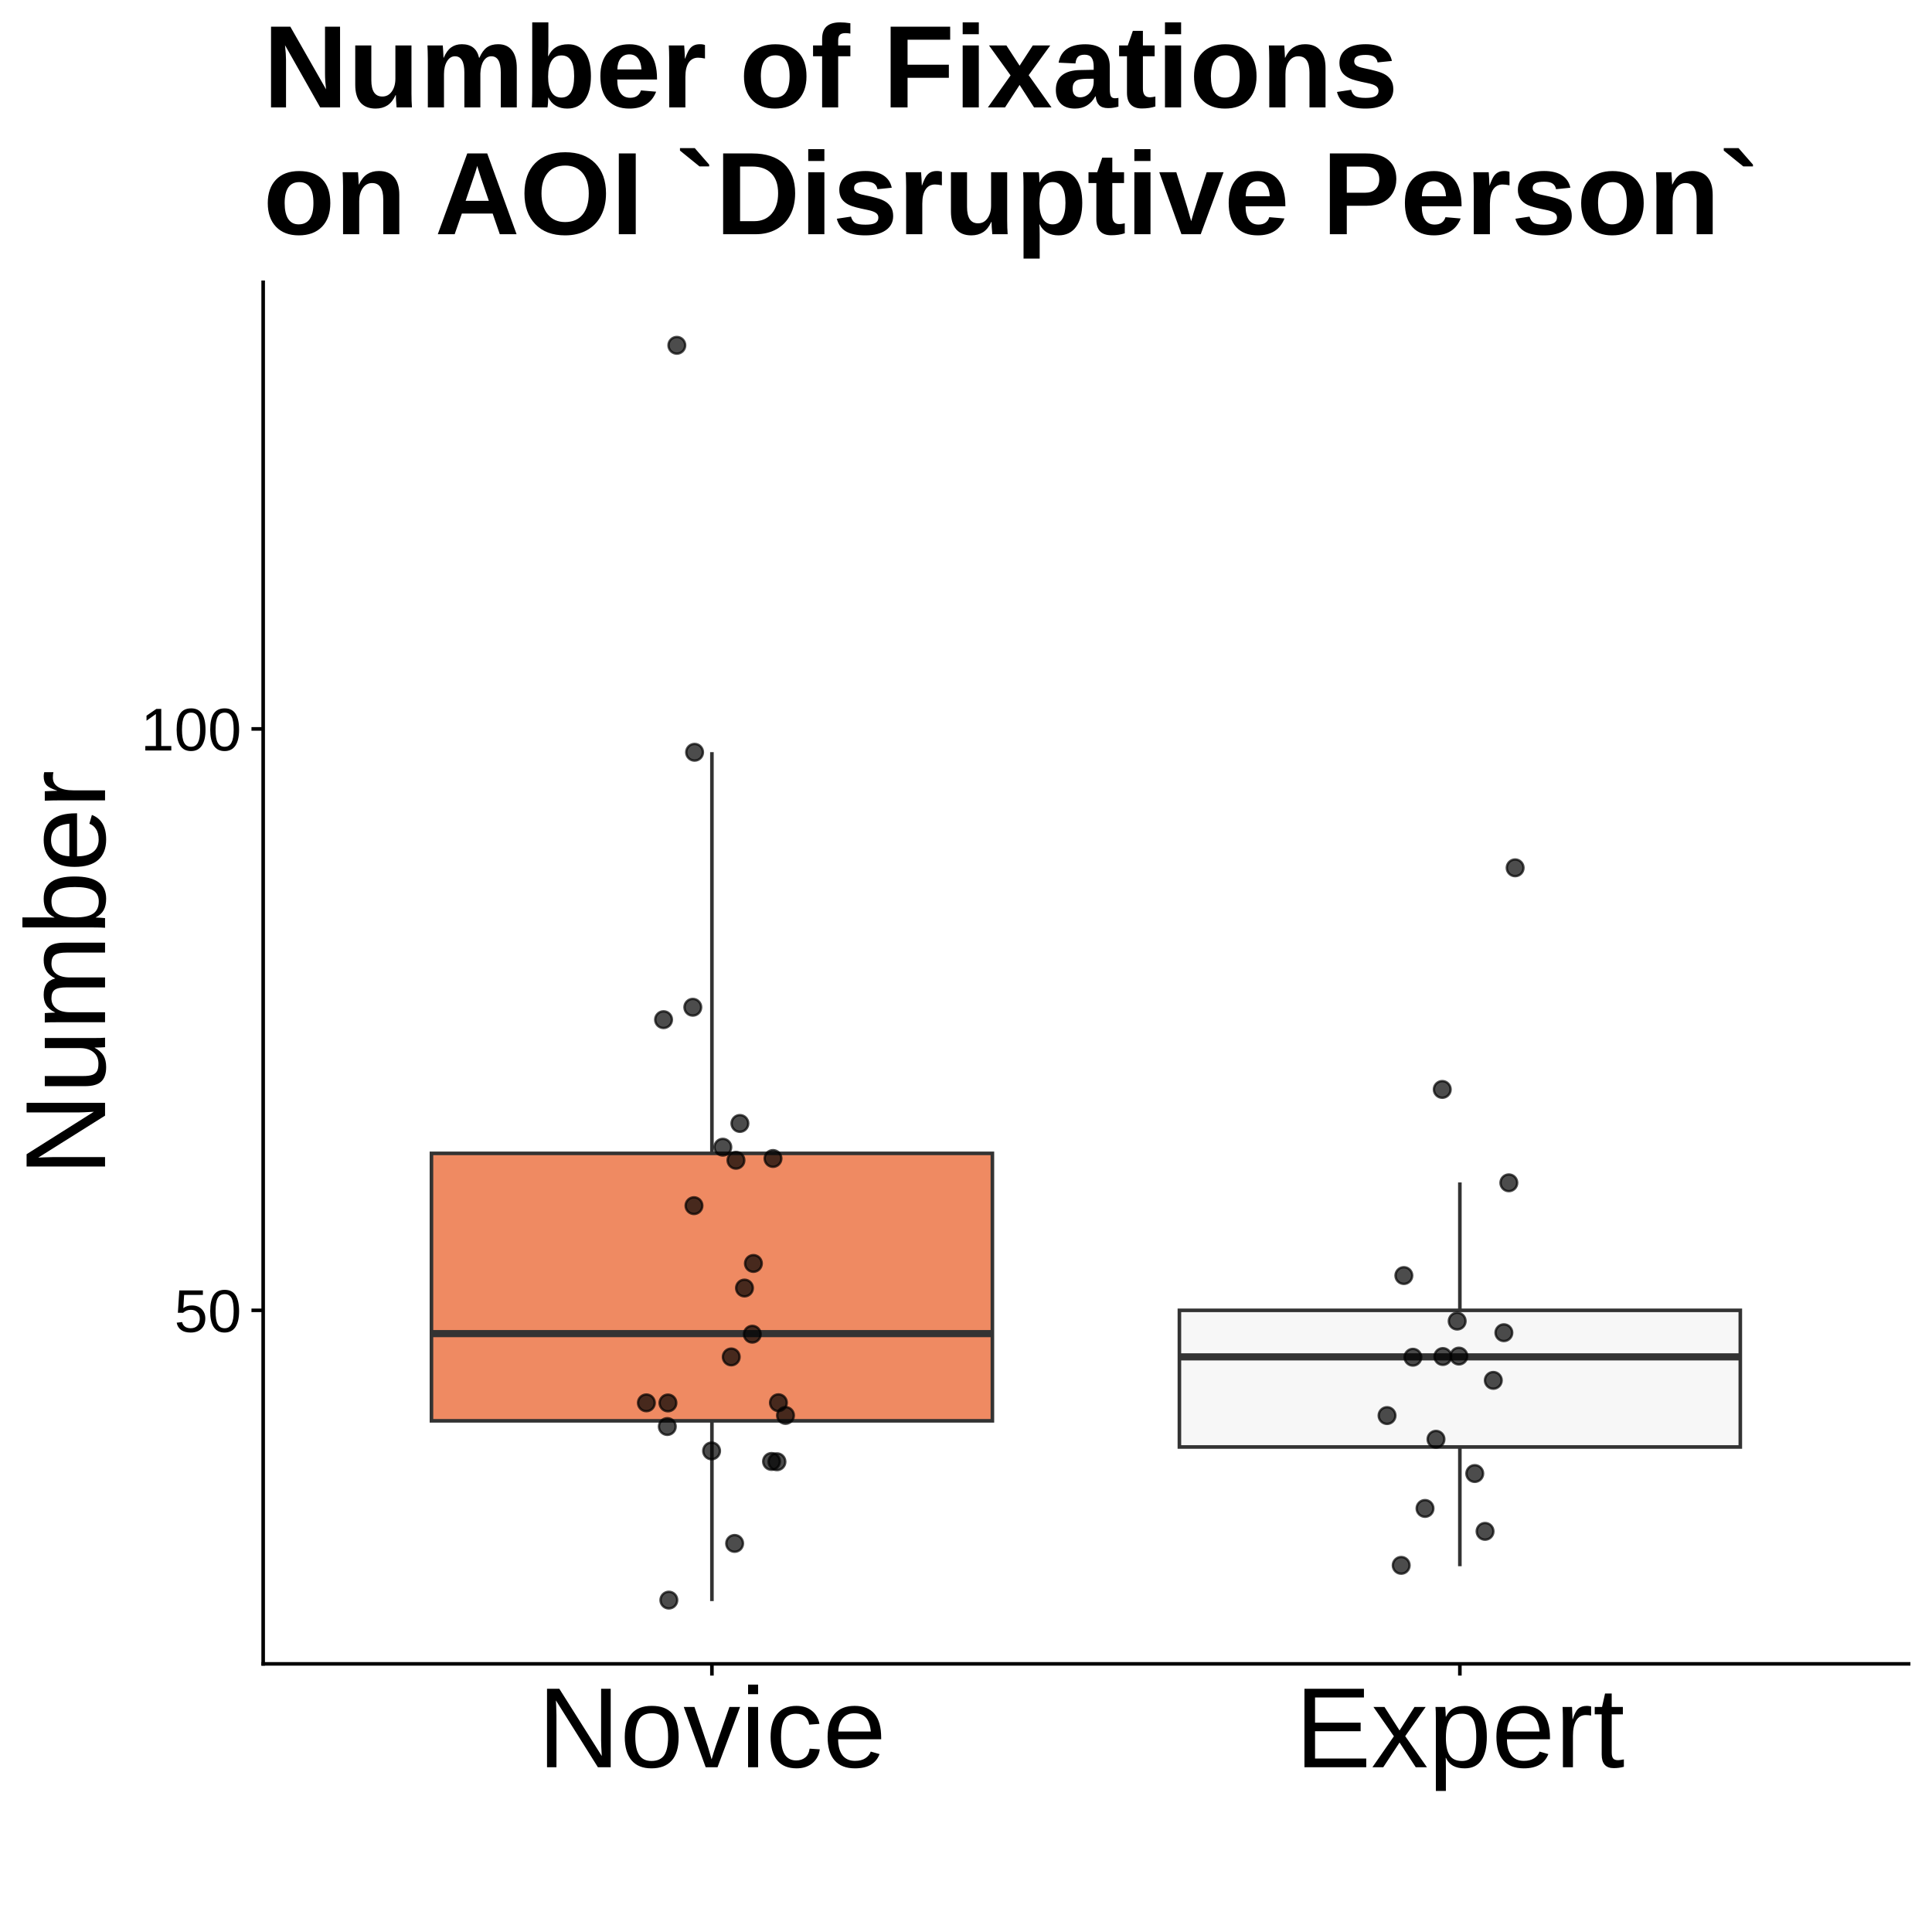
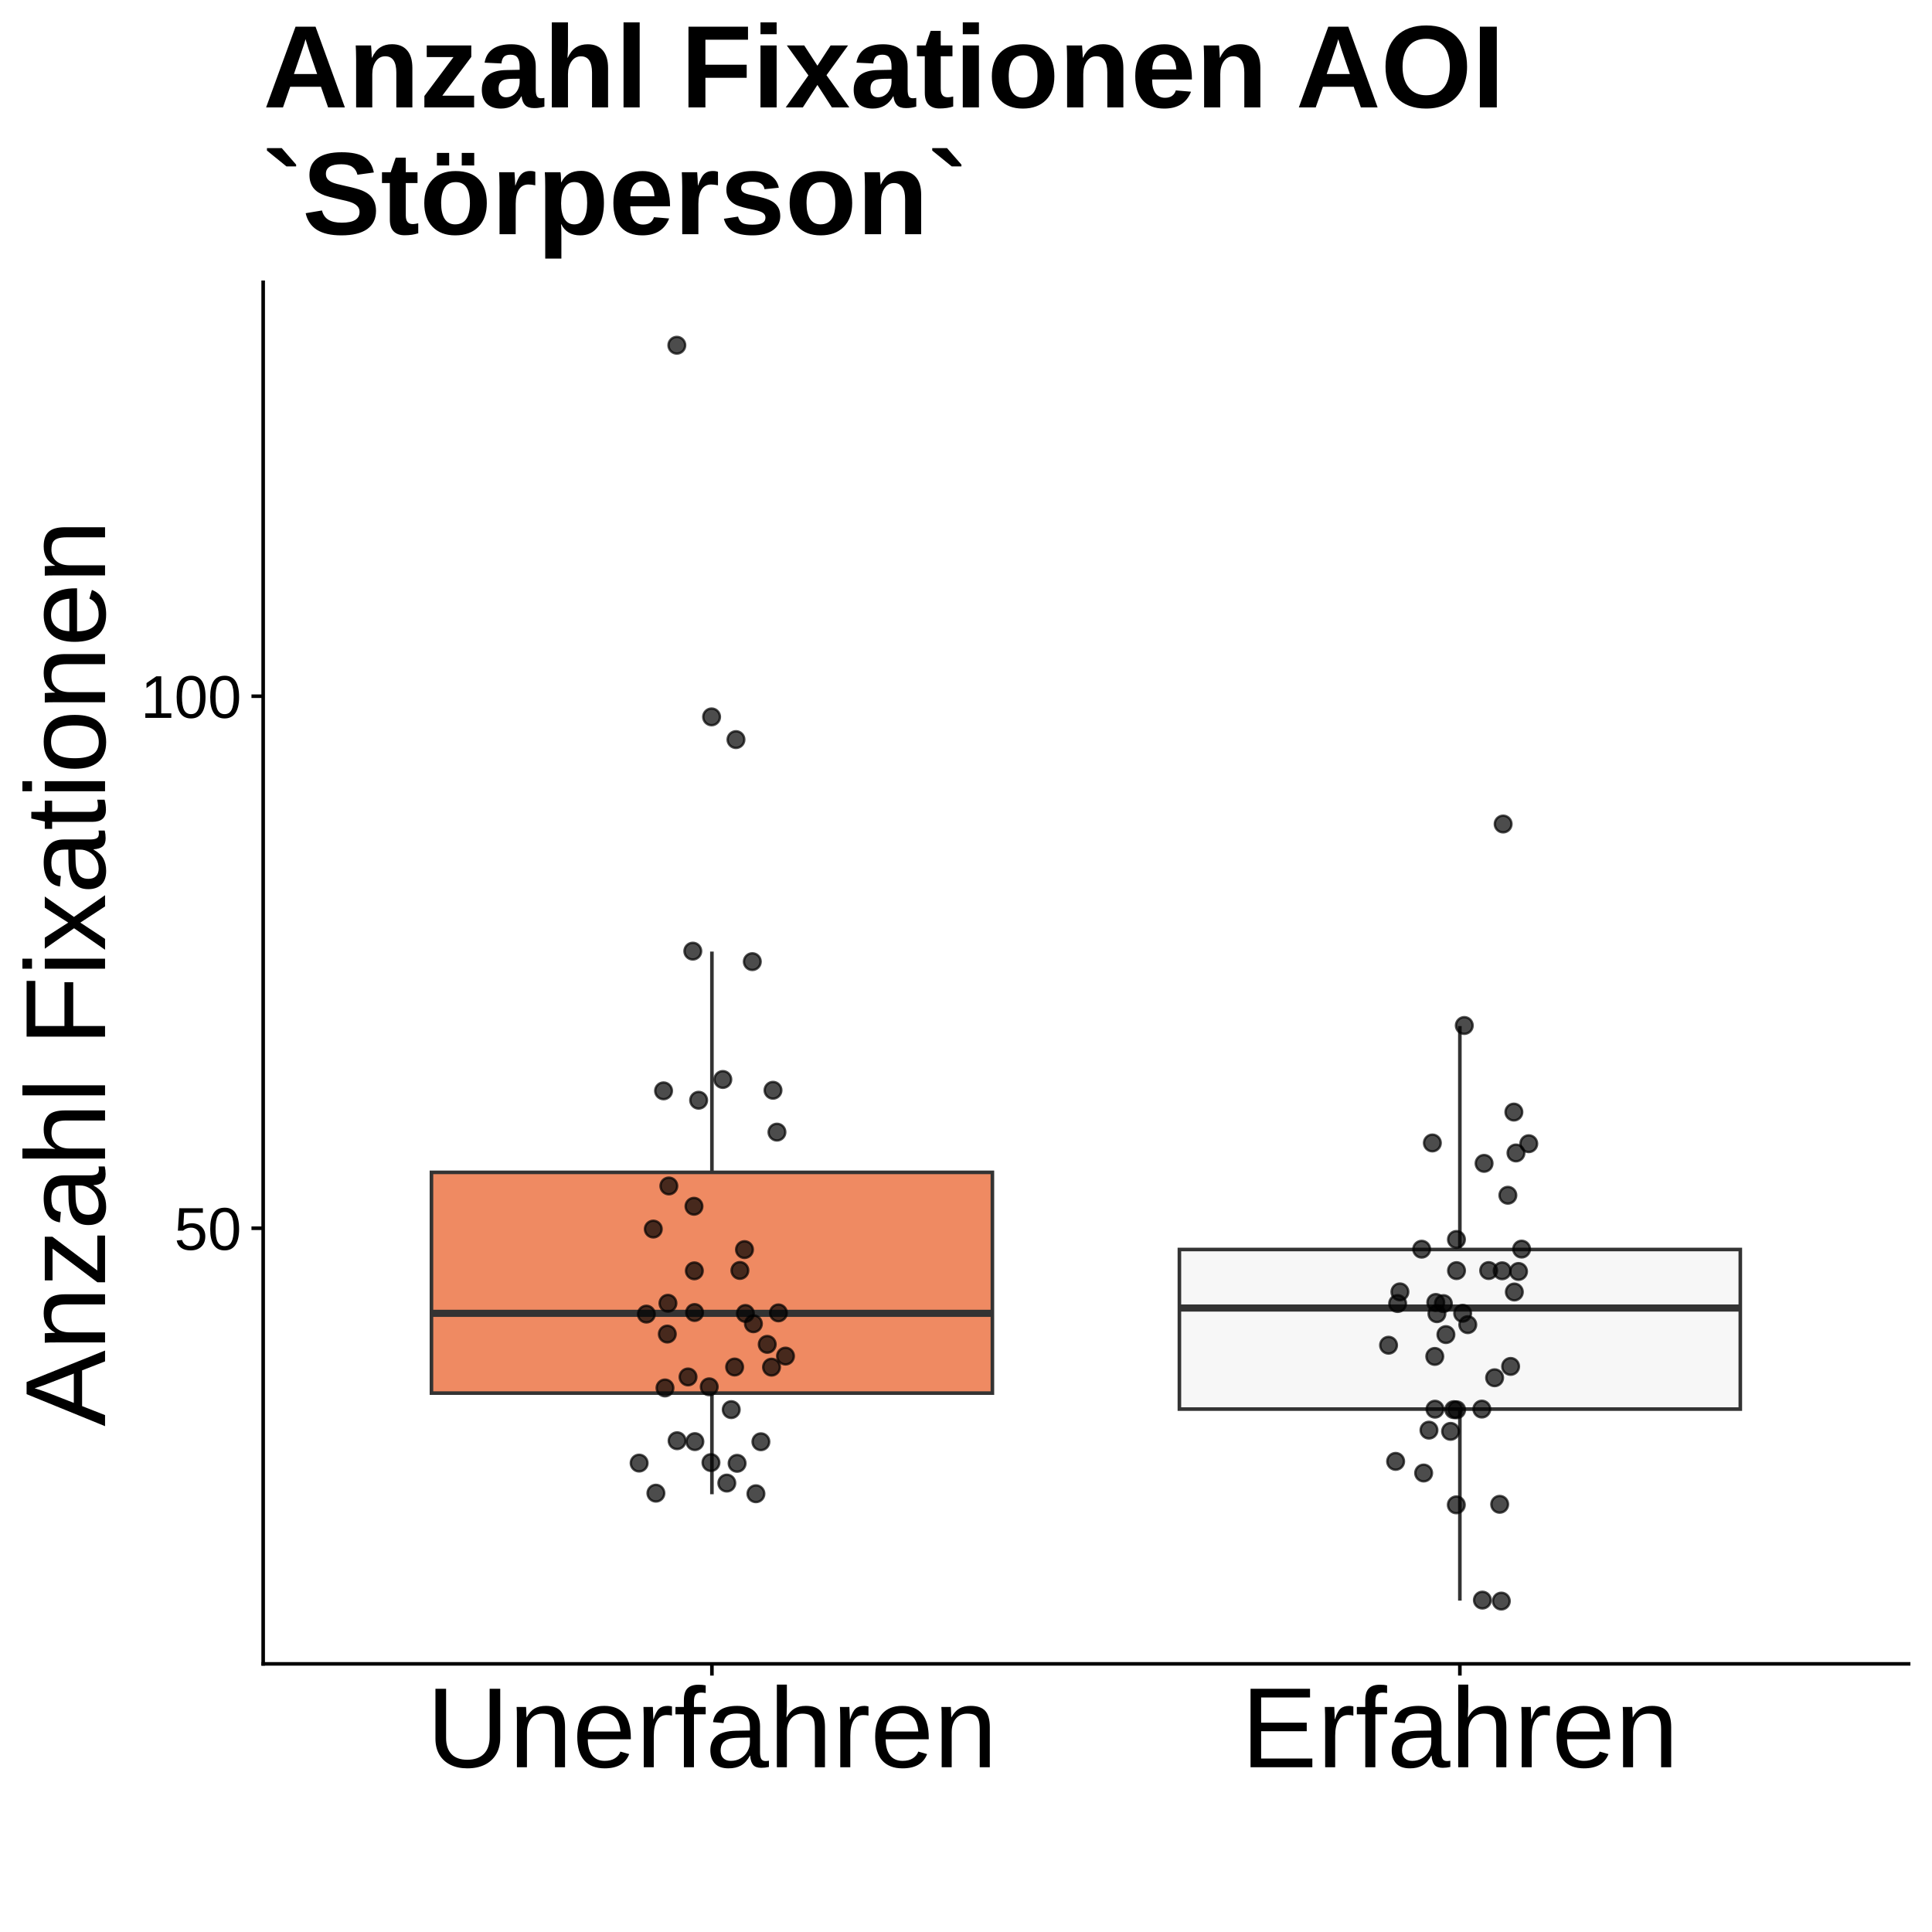
<svg xmlns="http://www.w3.org/2000/svg" class="svglite" width="576.00pt" height="576.00pt" viewBox="0 0 576.00 576.00">
  <defs>
    <style type="text/css">
    .svglite line, .svglite polyline, .svglite polygon, .svglite path, .svglite rect, .svglite circle {
      fill: none;
      stroke: #000000;
      stroke-linecap: round;
      stroke-linejoin: round;
      stroke-miterlimit: 10.00;
    }
    .svglite text {
      white-space: pre;
    }
  </style>
  </defs>
  <rect width="100%" height="100%" style="stroke: none; fill: none;" />
  <defs>
    <clipPath id="cpMC4wMHw1NzYuMDB8MC4wMHw1NzYuMDA=">
      <rect x="0.00" y="0.00" width="576.00" height="576.00" />
    </clipPath>
  </defs>
  <g clip-path="url(#cpMC4wMHw1NzYuMDB8MC4wMHw1NzYuMDA=)">
</g>
  <defs>
    <clipPath id="cpNzguNDZ8NTY5LjAzfDg0LjE3fDQ5Ni4wNg==">
      <rect x="78.46" y="84.17" width="490.57" height="411.89" />
    </clipPath>
  </defs>
  <g clip-path="url(#cpNzguNDZ8NTY5LjAzfDg0LjE3fDQ5Ni4wNg==)">
-     <line x1="212.25" y1="343.86" x2="212.25" y2="224.24" style="stroke-width: 1.07; stroke: #333333; stroke-linecap: butt;" />
-     <line x1="212.25" y1="423.60" x2="212.25" y2="477.34" style="stroke-width: 1.07; stroke: #333333; stroke-linecap: butt;" />
-     <polygon points="128.63,343.86 128.63,423.60 295.87,423.60 295.87,343.86 128.63,343.86 " style="stroke-width: 1.07; stroke: #333333; stroke-linecap: butt; stroke-linejoin: miter; fill: #EF8A62;" />
-     <line x1="128.63" y1="397.60" x2="295.87" y2="397.60" style="stroke-width: 2.13; stroke: #333333; stroke-linecap: butt; stroke-linejoin: miter;" />
-     <line x1="435.24" y1="390.66" x2="435.24" y2="352.52" style="stroke-width: 1.07; stroke: #333333; stroke-linecap: butt;" />
-     <line x1="435.24" y1="431.40" x2="435.24" y2="466.94" style="stroke-width: 1.07; stroke: #333333; stroke-linecap: butt;" />
-     <polygon points="351.62,390.66 351.62,431.40 518.85,431.40 518.85,390.66 351.62,390.66 " style="stroke-width: 1.07; stroke: #333333; stroke-linecap: butt; stroke-linejoin: miter; fill: #F7F7F7;" />
-     <line x1="351.62" y1="404.53" x2="518.85" y2="404.53" style="stroke-width: 2.13; stroke: #333333; stroke-linecap: butt; stroke-linejoin: miter;" />
-     <circle cx="201.79" cy="102.95" r="2.49" style="stroke-width: 0.71; stroke: #000000; stroke-opacity: 0.70; fill: #000000; fill-opacity: 0.70;" />
-     <circle cx="206.55" cy="300.30" r="2.49" style="stroke-width: 0.71; stroke: #000000; stroke-opacity: 0.70; fill: #000000; fill-opacity: 0.70;" />
-     <circle cx="215.50" cy="342.02" r="2.49" style="stroke-width: 0.71; stroke: #000000; stroke-opacity: 0.70; fill: #000000; fill-opacity: 0.70;" />
-     <circle cx="230.46" cy="345.39" r="2.49" style="stroke-width: 0.71; stroke: #000000; stroke-opacity: 0.70; fill: #000000; fill-opacity: 0.70;" />
-     <circle cx="198.95" cy="425.30" r="2.49" style="stroke-width: 0.71; stroke: #000000; stroke-opacity: 0.70; fill: #000000; fill-opacity: 0.70;" />
-     <circle cx="230.02" cy="435.71" r="2.49" style="stroke-width: 0.71; stroke: #000000; stroke-opacity: 0.70; fill: #000000; fill-opacity: 0.70;" />
-     <circle cx="232.08" cy="418.20" r="2.49" style="stroke-width: 0.71; stroke: #000000; stroke-opacity: 0.70; fill: #000000; fill-opacity: 0.70;" />
-     <circle cx="219.42" cy="345.92" r="2.49" style="stroke-width: 0.71; stroke: #000000; stroke-opacity: 0.70; fill: #000000; fill-opacity: 0.70;" />
-     <circle cx="218.01" cy="404.55" r="2.49" style="stroke-width: 0.71; stroke: #000000; stroke-opacity: 0.70; fill: #000000; fill-opacity: 0.70;" />
-     <circle cx="192.71" cy="418.24" r="2.49" style="stroke-width: 0.71; stroke: #000000; stroke-opacity: 0.70; fill: #000000; fill-opacity: 0.70;" />
-     <circle cx="199.14" cy="418.27" r="2.49" style="stroke-width: 0.71; stroke: #000000; stroke-opacity: 0.70; fill: #000000; fill-opacity: 0.70;" />
-     <circle cx="197.83" cy="304.00" r="2.49" style="stroke-width: 0.71; stroke: #000000; stroke-opacity: 0.70; fill: #000000; fill-opacity: 0.70;" />
-     <circle cx="220.59" cy="334.94" r="2.49" style="stroke-width: 0.71; stroke: #000000; stroke-opacity: 0.70; fill: #000000; fill-opacity: 0.70;" />
-     <circle cx="207.08" cy="224.28" r="2.49" style="stroke-width: 0.71; stroke: #000000; stroke-opacity: 0.70; fill: #000000; fill-opacity: 0.70;" />
-     <circle cx="224.29" cy="397.77" r="2.49" style="stroke-width: 0.71; stroke: #000000; stroke-opacity: 0.70; fill: #000000; fill-opacity: 0.70;" />
-     <circle cx="212.15" cy="432.57" r="2.49" style="stroke-width: 0.71; stroke: #000000; stroke-opacity: 0.70; fill: #000000; fill-opacity: 0.70;" />
-     <circle cx="221.96" cy="384.01" r="2.49" style="stroke-width: 0.71; stroke: #000000; stroke-opacity: 0.70; fill: #000000; fill-opacity: 0.70;" />
-     <circle cx="234.19" cy="421.99" r="2.49" style="stroke-width: 0.71; stroke: #000000; stroke-opacity: 0.70; fill: #000000; fill-opacity: 0.70;" />
-     <circle cx="206.90" cy="359.45" r="2.49" style="stroke-width: 0.71; stroke: #000000; stroke-opacity: 0.70; fill: #000000; fill-opacity: 0.70;" />
-     <circle cx="224.62" cy="376.68" r="2.49" style="stroke-width: 0.71; stroke: #000000; stroke-opacity: 0.70; fill: #000000; fill-opacity: 0.70;" />
-     <circle cx="231.64" cy="435.80" r="2.49" style="stroke-width: 0.71; stroke: #000000; stroke-opacity: 0.70; fill: #000000; fill-opacity: 0.70;" />
-     <circle cx="199.41" cy="477.05" r="2.49" style="stroke-width: 0.71; stroke: #000000; stroke-opacity: 0.70; fill: #000000; fill-opacity: 0.70;" />
-     <circle cx="219.02" cy="460.15" r="2.49" style="stroke-width: 0.71; stroke: #000000; stroke-opacity: 0.70; fill: #000000; fill-opacity: 0.70;" />
-     <circle cx="418.54" cy="380.29" r="2.49" style="stroke-width: 0.71; stroke: #000000; stroke-opacity: 0.70; fill: #000000; fill-opacity: 0.70;" />
-     <circle cx="424.85" cy="449.72" r="2.49" style="stroke-width: 0.71; stroke: #000000; stroke-opacity: 0.70; fill: #000000; fill-opacity: 0.70;" />
-     <circle cx="430.16" cy="404.43" r="2.49" style="stroke-width: 0.71; stroke: #000000; stroke-opacity: 0.70; fill: #000000; fill-opacity: 0.70;" />
-     <circle cx="413.53" cy="422.03" r="2.49" style="stroke-width: 0.71; stroke: #000000; stroke-opacity: 0.70; fill: #000000; fill-opacity: 0.70;" />
-     <circle cx="429.99" cy="324.80" r="2.49" style="stroke-width: 0.71; stroke: #000000; stroke-opacity: 0.70; fill: #000000; fill-opacity: 0.70;" />
-     <circle cx="451.72" cy="258.73" r="2.49" style="stroke-width: 0.71; stroke: #000000; stroke-opacity: 0.70; fill: #000000; fill-opacity: 0.70;" />
-     <circle cx="428.12" cy="429.09" r="2.49" style="stroke-width: 0.71; stroke: #000000; stroke-opacity: 0.70; fill: #000000; fill-opacity: 0.70;" />
-     <circle cx="434.44" cy="393.87" r="2.49" style="stroke-width: 0.71; stroke: #000000; stroke-opacity: 0.70; fill: #000000; fill-opacity: 0.70;" />
-     <circle cx="439.68" cy="439.31" r="2.49" style="stroke-width: 0.71; stroke: #000000; stroke-opacity: 0.70; fill: #000000; fill-opacity: 0.70;" />
-     <circle cx="434.95" cy="404.30" r="2.49" style="stroke-width: 0.71; stroke: #000000; stroke-opacity: 0.70; fill: #000000; fill-opacity: 0.70;" />
-     <circle cx="421.24" cy="404.64" r="2.49" style="stroke-width: 0.71; stroke: #000000; stroke-opacity: 0.70; fill: #000000; fill-opacity: 0.70;" />
-     <circle cx="449.84" cy="352.64" r="2.49" style="stroke-width: 0.71; stroke: #000000; stroke-opacity: 0.70; fill: #000000; fill-opacity: 0.70;" />
-     <circle cx="442.75" cy="456.55" r="2.49" style="stroke-width: 0.71; stroke: #000000; stroke-opacity: 0.70; fill: #000000; fill-opacity: 0.70;" />
-     <circle cx="448.36" cy="397.33" r="2.49" style="stroke-width: 0.71; stroke: #000000; stroke-opacity: 0.70; fill: #000000; fill-opacity: 0.70;" />
-     <circle cx="417.75" cy="466.69" r="2.49" style="stroke-width: 0.71; stroke: #000000; stroke-opacity: 0.70; fill: #000000; fill-opacity: 0.70;" />
-     <circle cx="445.21" cy="411.54" r="2.49" style="stroke-width: 0.71; stroke: #000000; stroke-opacity: 0.70; fill: #000000; fill-opacity: 0.70;" />
+     <line x1="212.25" y1="349.52" x2="212.25" y2="283.70" style="stroke-width: 1.07; stroke: #333333; stroke-linecap: butt;" />
+     <line x1="212.25" y1="415.34" x2="212.25" y2="445.48" style="stroke-width: 1.07; stroke: #333333; stroke-linecap: butt;" />
+     <polygon points="128.63,349.52 128.63,415.34 295.87,415.34 295.87,349.52 128.63,349.52 " style="stroke-width: 1.07; stroke: #333333; stroke-linecap: butt; stroke-linejoin: miter; fill: #EF8A62;" />
+     <line x1="128.63" y1="391.55" x2="295.87" y2="391.55" style="stroke-width: 2.13; stroke: #333333; stroke-linecap: butt; stroke-linejoin: miter;" />
+     <line x1="435.24" y1="372.52" x2="435.24" y2="305.91" style="stroke-width: 1.07; stroke: #333333; stroke-linecap: butt;" />
+     <line x1="435.24" y1="420.10" x2="435.24" y2="477.20" style="stroke-width: 1.07; stroke: #333333; stroke-linecap: butt;" />
+     <polygon points="351.62,372.52 351.62,420.10 518.85,420.10 518.85,372.52 351.62,372.52 " style="stroke-width: 1.07; stroke: #333333; stroke-linecap: butt; stroke-linejoin: miter; fill: #F7F7F7;" />
+     <line x1="351.62" y1="389.97" x2="518.85" y2="389.97" style="stroke-width: 2.13; stroke: #333333; stroke-linecap: butt; stroke-linejoin: miter;" />
+     <circle cx="201.79" cy="102.93" r="2.49" style="stroke-width: 0.71; stroke: #000000; stroke-opacity: 0.70; fill: #000000; fill-opacity: 0.70;" />
+     <circle cx="206.55" cy="283.57" r="2.49" style="stroke-width: 0.71; stroke: #000000; stroke-opacity: 0.70; fill: #000000; fill-opacity: 0.70;" />
+     <circle cx="215.50" cy="321.83" r="2.49" style="stroke-width: 0.71; stroke: #000000; stroke-opacity: 0.70; fill: #000000; fill-opacity: 0.70;" />
+     <circle cx="230.46" cy="325.05" r="2.49" style="stroke-width: 0.71; stroke: #000000; stroke-opacity: 0.70; fill: #000000; fill-opacity: 0.70;" />
+     <circle cx="198.95" cy="397.73" r="2.49" style="stroke-width: 0.71; stroke: #000000; stroke-opacity: 0.70; fill: #000000; fill-opacity: 0.70;" />
+     <circle cx="230.02" cy="407.60" r="2.49" style="stroke-width: 0.71; stroke: #000000; stroke-opacity: 0.70; fill: #000000; fill-opacity: 0.70;" />
+     <circle cx="232.08" cy="391.42" r="2.49" style="stroke-width: 0.71; stroke: #000000; stroke-opacity: 0.70; fill: #000000; fill-opacity: 0.70;" />
+     <circle cx="219.42" cy="220.50" r="2.49" style="stroke-width: 0.71; stroke: #000000; stroke-opacity: 0.70; fill: #000000; fill-opacity: 0.70;" />
+     <circle cx="218.01" cy="420.26" r="2.49" style="stroke-width: 0.71; stroke: #000000; stroke-opacity: 0.70; fill: #000000; fill-opacity: 0.70;" />
+     <circle cx="192.71" cy="391.78" r="2.49" style="stroke-width: 0.71; stroke: #000000; stroke-opacity: 0.70; fill: #000000; fill-opacity: 0.70;" />
+     <circle cx="199.14" cy="388.55" r="2.49" style="stroke-width: 0.71; stroke: #000000; stroke-opacity: 0.70; fill: #000000; fill-opacity: 0.70;" />
+     <circle cx="197.83" cy="325.22" r="2.49" style="stroke-width: 0.71; stroke: #000000; stroke-opacity: 0.70; fill: #000000; fill-opacity: 0.70;" />
+     <circle cx="220.59" cy="378.77" r="2.49" style="stroke-width: 0.71; stroke: #000000; stroke-opacity: 0.70; fill: #000000; fill-opacity: 0.70;" />
+     <circle cx="207.08" cy="391.31" r="2.49" style="stroke-width: 0.71; stroke: #000000; stroke-opacity: 0.70; fill: #000000; fill-opacity: 0.70;" />
+     <circle cx="224.29" cy="286.70" r="2.49" style="stroke-width: 0.71; stroke: #000000; stroke-opacity: 0.70; fill: #000000; fill-opacity: 0.70;" />
+     <circle cx="212.15" cy="213.73" r="2.49" style="stroke-width: 0.71; stroke: #000000; stroke-opacity: 0.70; fill: #000000; fill-opacity: 0.70;" />
+     <circle cx="221.96" cy="372.55" r="2.49" style="stroke-width: 0.71; stroke: #000000; stroke-opacity: 0.70; fill: #000000; fill-opacity: 0.70;" />
+     <circle cx="234.19" cy="404.30" r="2.49" style="stroke-width: 0.71; stroke: #000000; stroke-opacity: 0.70; fill: #000000; fill-opacity: 0.70;" />
+     <circle cx="206.90" cy="359.63" r="2.49" style="stroke-width: 0.71; stroke: #000000; stroke-opacity: 0.70; fill: #000000; fill-opacity: 0.70;" />
+     <circle cx="224.62" cy="394.66" r="2.49" style="stroke-width: 0.71; stroke: #000000; stroke-opacity: 0.70; fill: #000000; fill-opacity: 0.70;" />
+     <circle cx="231.64" cy="337.53" r="2.49" style="stroke-width: 0.71; stroke: #000000; stroke-opacity: 0.70; fill: #000000; fill-opacity: 0.70;" />
+     <circle cx="199.41" cy="353.58" r="2.49" style="stroke-width: 0.71; stroke: #000000; stroke-opacity: 0.70; fill: #000000; fill-opacity: 0.70;" />
+     <circle cx="219.02" cy="407.56" r="2.49" style="stroke-width: 0.71; stroke: #000000; stroke-opacity: 0.70; fill: #000000; fill-opacity: 0.70;" />
+     <circle cx="195.55" cy="445.17" r="2.49" style="stroke-width: 0.71; stroke: #000000; stroke-opacity: 0.70; fill: #000000; fill-opacity: 0.70;" />
+     <circle cx="201.87" cy="429.53" r="2.49" style="stroke-width: 0.71; stroke: #000000; stroke-opacity: 0.70; fill: #000000; fill-opacity: 0.70;" />
+     <circle cx="207.17" cy="429.80" r="2.49" style="stroke-width: 0.71; stroke: #000000; stroke-opacity: 0.70; fill: #000000; fill-opacity: 0.70;" />
+     <circle cx="190.55" cy="436.20" r="2.49" style="stroke-width: 0.71; stroke: #000000; stroke-opacity: 0.70; fill: #000000; fill-opacity: 0.70;" />
+     <circle cx="207.01" cy="378.88" r="2.49" style="stroke-width: 0.71; stroke: #000000; stroke-opacity: 0.70; fill: #000000; fill-opacity: 0.70;" />
+     <circle cx="228.74" cy="400.80" r="2.49" style="stroke-width: 0.71; stroke: #000000; stroke-opacity: 0.70; fill: #000000; fill-opacity: 0.70;" />
+     <circle cx="205.13" cy="410.52" r="2.49" style="stroke-width: 0.71; stroke: #000000; stroke-opacity: 0.70; fill: #000000; fill-opacity: 0.70;" />
+     <circle cx="211.45" cy="413.46" r="2.49" style="stroke-width: 0.71; stroke: #000000; stroke-opacity: 0.70; fill: #000000; fill-opacity: 0.70;" />
+     <circle cx="216.69" cy="442.16" r="2.49" style="stroke-width: 0.71; stroke: #000000; stroke-opacity: 0.70; fill: #000000; fill-opacity: 0.70;" />
+     <circle cx="211.96" cy="436.05" r="2.49" style="stroke-width: 0.71; stroke: #000000; stroke-opacity: 0.70; fill: #000000; fill-opacity: 0.70;" />
+     <circle cx="198.26" cy="413.80" r="2.49" style="stroke-width: 0.71; stroke: #000000; stroke-opacity: 0.70; fill: #000000; fill-opacity: 0.70;" />
+     <circle cx="226.85" cy="429.84" r="2.49" style="stroke-width: 0.71; stroke: #000000; stroke-opacity: 0.70; fill: #000000; fill-opacity: 0.70;" />
+     <circle cx="219.76" cy="436.27" r="2.49" style="stroke-width: 0.71; stroke: #000000; stroke-opacity: 0.70; fill: #000000; fill-opacity: 0.70;" />
+     <circle cx="225.37" cy="445.34" r="2.49" style="stroke-width: 0.71; stroke: #000000; stroke-opacity: 0.70; fill: #000000; fill-opacity: 0.70;" />
+     <circle cx="194.77" cy="366.43" r="2.49" style="stroke-width: 0.71; stroke: #000000; stroke-opacity: 0.70; fill: #000000; fill-opacity: 0.70;" />
+     <circle cx="222.23" cy="391.59" r="2.49" style="stroke-width: 0.71; stroke: #000000; stroke-opacity: 0.70; fill: #000000; fill-opacity: 0.70;" />
+     <circle cx="208.29" cy="328.02" r="2.49" style="stroke-width: 0.71; stroke: #000000; stroke-opacity: 0.70; fill: #000000; fill-opacity: 0.70;" />
+     <circle cx="449.55" cy="356.35" r="2.49" style="stroke-width: 0.71; stroke: #000000; stroke-opacity: 0.70; fill: #000000; fill-opacity: 0.70;" />
+     <circle cx="441.79" cy="420.10" r="2.49" style="stroke-width: 0.71; stroke: #000000; stroke-opacity: 0.70; fill: #000000; fill-opacity: 0.70;" />
+     <circle cx="447.85" cy="378.87" r="2.49" style="stroke-width: 0.71; stroke: #000000; stroke-opacity: 0.70; fill: #000000; fill-opacity: 0.70;" />
+     <circle cx="437.60" cy="394.93" r="2.49" style="stroke-width: 0.71; stroke: #000000; stroke-opacity: 0.70; fill: #000000; fill-opacity: 0.70;" />
+     <circle cx="436.56" cy="305.74" r="2.49" style="stroke-width: 0.71; stroke: #000000; stroke-opacity: 0.70; fill: #000000; fill-opacity: 0.70;" />
+     <circle cx="448.14" cy="245.67" r="2.49" style="stroke-width: 0.71; stroke: #000000; stroke-opacity: 0.70; fill: #000000; fill-opacity: 0.70;" />
+     <circle cx="413.98" cy="401.06" r="2.49" style="stroke-width: 0.71; stroke: #000000; stroke-opacity: 0.70; fill: #000000; fill-opacity: 0.70;" />
+     <circle cx="434.22" cy="369.53" r="2.49" style="stroke-width: 0.71; stroke: #000000; stroke-opacity: 0.70; fill: #000000; fill-opacity: 0.70;" />
+     <circle cx="445.60" cy="410.76" r="2.49" style="stroke-width: 0.71; stroke: #000000; stroke-opacity: 0.70; fill: #000000; fill-opacity: 0.70;" />
+     <circle cx="443.83" cy="378.80" r="2.49" style="stroke-width: 0.71; stroke: #000000; stroke-opacity: 0.70; fill: #000000; fill-opacity: 0.70;" />
+     <circle cx="434.24" cy="378.82" r="2.49" style="stroke-width: 0.71; stroke: #000000; stroke-opacity: 0.70; fill: #000000; fill-opacity: 0.70;" />
+     <circle cx="451.34" cy="331.55" r="2.49" style="stroke-width: 0.71; stroke: #000000; stroke-opacity: 0.70; fill: #000000; fill-opacity: 0.70;" />
+     <circle cx="432.47" cy="426.74" r="2.49" style="stroke-width: 0.71; stroke: #000000; stroke-opacity: 0.70; fill: #000000; fill-opacity: 0.70;" />
+     <circle cx="423.85" cy="372.43" r="2.49" style="stroke-width: 0.71; stroke: #000000; stroke-opacity: 0.70; fill: #000000; fill-opacity: 0.70;" />
+     <circle cx="416.09" cy="435.69" r="2.49" style="stroke-width: 0.71; stroke: #000000; stroke-opacity: 0.70; fill: #000000; fill-opacity: 0.70;" />
+     <circle cx="417.37" cy="385.15" r="2.49" style="stroke-width: 0.71; stroke: #000000; stroke-opacity: 0.70; fill: #000000; fill-opacity: 0.70;" />
+     <circle cx="427.04" cy="340.76" r="2.49" style="stroke-width: 0.71; stroke: #000000; stroke-opacity: 0.70; fill: #000000; fill-opacity: 0.70;" />
+     <circle cx="436.07" cy="391.54" r="2.49" style="stroke-width: 0.71; stroke: #000000; stroke-opacity: 0.70; fill: #000000; fill-opacity: 0.70;" />
+     <circle cx="442.46" cy="346.84" r="2.49" style="stroke-width: 0.71; stroke: #000000; stroke-opacity: 0.70; fill: #000000; fill-opacity: 0.70;" />
+     <circle cx="431.08" cy="397.89" r="2.49" style="stroke-width: 0.71; stroke: #000000; stroke-opacity: 0.70; fill: #000000; fill-opacity: 0.70;" />
+     <circle cx="453.65" cy="372.40" r="2.49" style="stroke-width: 0.71; stroke: #000000; stroke-opacity: 0.70; fill: #000000; fill-opacity: 0.70;" />
+     <circle cx="426.03" cy="426.38" r="2.49" style="stroke-width: 0.71; stroke: #000000; stroke-opacity: 0.70; fill: #000000; fill-opacity: 0.70;" />
+     <circle cx="433.41" cy="420.27" r="2.49" style="stroke-width: 0.71; stroke: #000000; stroke-opacity: 0.70; fill: #000000; fill-opacity: 0.70;" />
+     <circle cx="427.76" cy="404.40" r="2.49" style="stroke-width: 0.71; stroke: #000000; stroke-opacity: 0.70; fill: #000000; fill-opacity: 0.70;" />
+     <circle cx="441.96" cy="477.05" r="2.49" style="stroke-width: 0.71; stroke: #000000; stroke-opacity: 0.70; fill: #000000; fill-opacity: 0.70;" />
+     <circle cx="424.44" cy="439.16" r="2.49" style="stroke-width: 0.71; stroke: #000000; stroke-opacity: 0.70; fill: #000000; fill-opacity: 0.70;" />
+     <circle cx="434.28" cy="420.31" r="2.49" style="stroke-width: 0.71; stroke: #000000; stroke-opacity: 0.70; fill: #000000; fill-opacity: 0.70;" />
+     <circle cx="447.11" cy="448.49" r="2.49" style="stroke-width: 0.71; stroke: #000000; stroke-opacity: 0.70; fill: #000000; fill-opacity: 0.70;" />
+     <circle cx="416.69" cy="388.63" r="2.49" style="stroke-width: 0.71; stroke: #000000; stroke-opacity: 0.70; fill: #000000; fill-opacity: 0.70;" />
+     <circle cx="451.97" cy="343.74" r="2.49" style="stroke-width: 0.71; stroke: #000000; stroke-opacity: 0.70; fill: #000000; fill-opacity: 0.70;" />
+     <circle cx="428.06" cy="388.31" r="2.49" style="stroke-width: 0.71; stroke: #000000; stroke-opacity: 0.70; fill: #000000; fill-opacity: 0.70;" />
+     <circle cx="450.37" cy="407.38" r="2.49" style="stroke-width: 0.71; stroke: #000000; stroke-opacity: 0.70; fill: #000000; fill-opacity: 0.70;" />
+     <circle cx="428.40" cy="391.66" r="2.49" style="stroke-width: 0.71; stroke: #000000; stroke-opacity: 0.70; fill: #000000; fill-opacity: 0.70;" />
+     <circle cx="427.82" cy="420.13" r="2.49" style="stroke-width: 0.71; stroke: #000000; stroke-opacity: 0.70; fill: #000000; fill-opacity: 0.70;" />
+     <circle cx="434.18" cy="448.65" r="2.49" style="stroke-width: 0.71; stroke: #000000; stroke-opacity: 0.70; fill: #000000; fill-opacity: 0.70;" />
+     <circle cx="452.73" cy="379.07" r="2.49" style="stroke-width: 0.71; stroke: #000000; stroke-opacity: 0.70; fill: #000000; fill-opacity: 0.70;" />
+     <circle cx="451.48" cy="385.19" r="2.49" style="stroke-width: 0.71; stroke: #000000; stroke-opacity: 0.70; fill: #000000; fill-opacity: 0.70;" />
+     <circle cx="430.33" cy="388.65" r="2.49" style="stroke-width: 0.71; stroke: #000000; stroke-opacity: 0.70; fill: #000000; fill-opacity: 0.70;" />
+     <circle cx="447.60" cy="477.34" r="2.49" style="stroke-width: 0.71; stroke: #000000; stroke-opacity: 0.70; fill: #000000; fill-opacity: 0.70;" />
+     <circle cx="455.78" cy="340.98" r="2.49" style="stroke-width: 0.71; stroke: #000000; stroke-opacity: 0.70; fill: #000000; fill-opacity: 0.70;" />
  </g>
  <g clip-path="url(#cpMC4wMHw1NzYuMDB8MC4wMHw1NzYuMDA=)">
    <polyline points="78.46,496.06 78.46,84.17 " style="stroke-width: 1.07; stroke-linecap: square;" />
-     <text x="71.98" y="397.11" text-anchor="end" style="font-size: 18.00px; font-family: &quot;Arial&quot;;" textLength="20.02px" lengthAdjust="spacingAndGlyphs">50</text>
-     <text x="71.98" y="223.75" text-anchor="end" style="font-size: 18.00px; font-family: &quot;Arial&quot;;" textLength="30.02px" lengthAdjust="spacingAndGlyphs">100</text>
-     <polyline points="74.97,390.66 78.46,390.66 " style="stroke-width: 1.07; stroke-linecap: butt;" />
-     <polyline points="74.97,217.31 78.46,217.31 " style="stroke-width: 1.07; stroke-linecap: butt;" />
+     <text x="71.98" y="372.62" text-anchor="end" style="font-size: 18.00px; font-family: &quot;Arial&quot;;" textLength="20.02px" lengthAdjust="spacingAndGlyphs">50</text>
+     <text x="71.98" y="214.02" text-anchor="end" style="font-size: 18.00px; font-family: &quot;Arial&quot;;" textLength="30.02px" lengthAdjust="spacingAndGlyphs">100</text>
+     <polyline points="74.97,366.18 78.46,366.18 " style="stroke-width: 1.07; stroke-linecap: butt;" />
+     <polyline points="74.97,207.57 78.46,207.57 " style="stroke-width: 1.07; stroke-linecap: butt;" />
    <polyline points="78.46,496.06 569.03,496.06 " style="stroke-width: 1.07; stroke-linecap: square;" />
    <polyline points="212.25,499.55 212.25,496.06 " style="stroke-width: 1.07; stroke-linecap: butt;" />
    <polyline points="435.24,499.55 435.24,496.06 " style="stroke-width: 1.07; stroke-linecap: butt;" />
-     <text x="212.25" y="526.88" text-anchor="middle" style="font-size: 34.00px; font-family: &quot;Arial&quot;;" textLength="103.92px" lengthAdjust="spacingAndGlyphs">Novice</text>
-     <text x="435.24" y="526.88" text-anchor="middle" style="font-size: 34.00px; font-family: &quot;Arial&quot;;" textLength="98.26px" lengthAdjust="spacingAndGlyphs">Expert</text>
-     <text transform="translate(31.32,290.12) rotate(-90)" text-anchor="middle" style="font-size: 34.00px; font-family: &quot;Arial&quot;;" textLength="120.91px" lengthAdjust="spacingAndGlyphs">Number</text>
-     <text x="78.46" y="32.03" style="font-size: 35.00px; font-weight: bold; font-family: &quot;Arial&quot;;" textLength="338.34px" lengthAdjust="spacingAndGlyphs">Number of Fixations</text>
-     <text x="78.46" y="69.83" style="font-size: 35.00px; font-weight: bold; font-family: &quot;Arial&quot;;" textLength="445.96px" lengthAdjust="spacingAndGlyphs">on AOI `Disruptive Person`</text>
+     <text x="212.25" y="526.88" text-anchor="middle" style="font-size: 34.00px; font-family: &quot;Arial&quot;;" textLength="170.08px" lengthAdjust="spacingAndGlyphs">Unerfahren</text>
+     <text x="435.24" y="526.88" text-anchor="middle" style="font-size: 34.00px; font-family: &quot;Arial&quot;;" textLength="130.39px" lengthAdjust="spacingAndGlyphs">Erfahren</text>
+     <text transform="translate(31.32,290.12) rotate(-90)" text-anchor="middle" style="font-size: 34.00px; font-family: &quot;Arial&quot;;" textLength="270.25px" lengthAdjust="spacingAndGlyphs">Anzahl Fixationen</text>
+     <text x="78.46" y="32.03" style="font-size: 35.00px; font-weight: bold; font-family: &quot;Arial&quot;;" textLength="370.10px" lengthAdjust="spacingAndGlyphs">Anzahl Fixationen AOI</text>
+     <text x="78.46" y="69.83" style="font-size: 35.00px; font-weight: bold; font-family: &quot;Arial&quot;;" textLength="209.99px" lengthAdjust="spacingAndGlyphs">`Störperson`</text>
  </g>
</svg>
